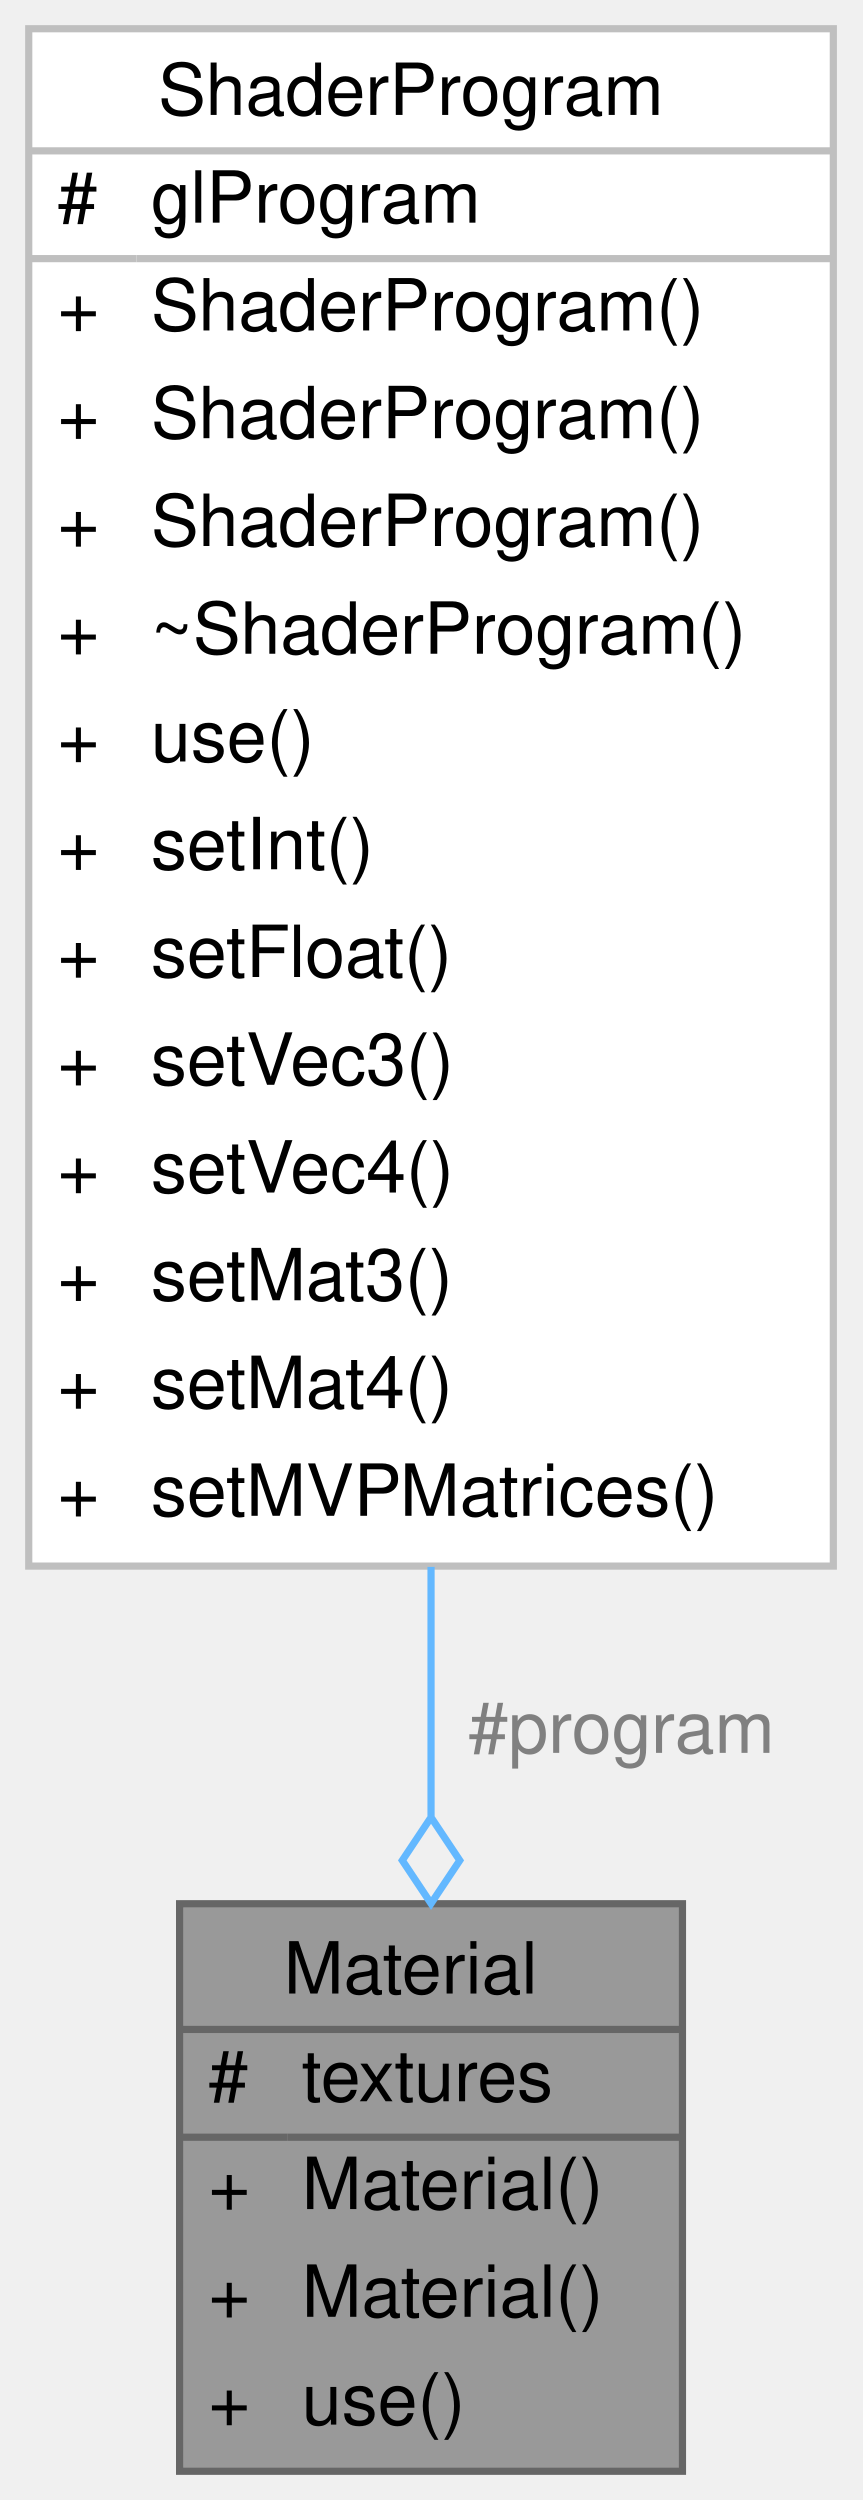
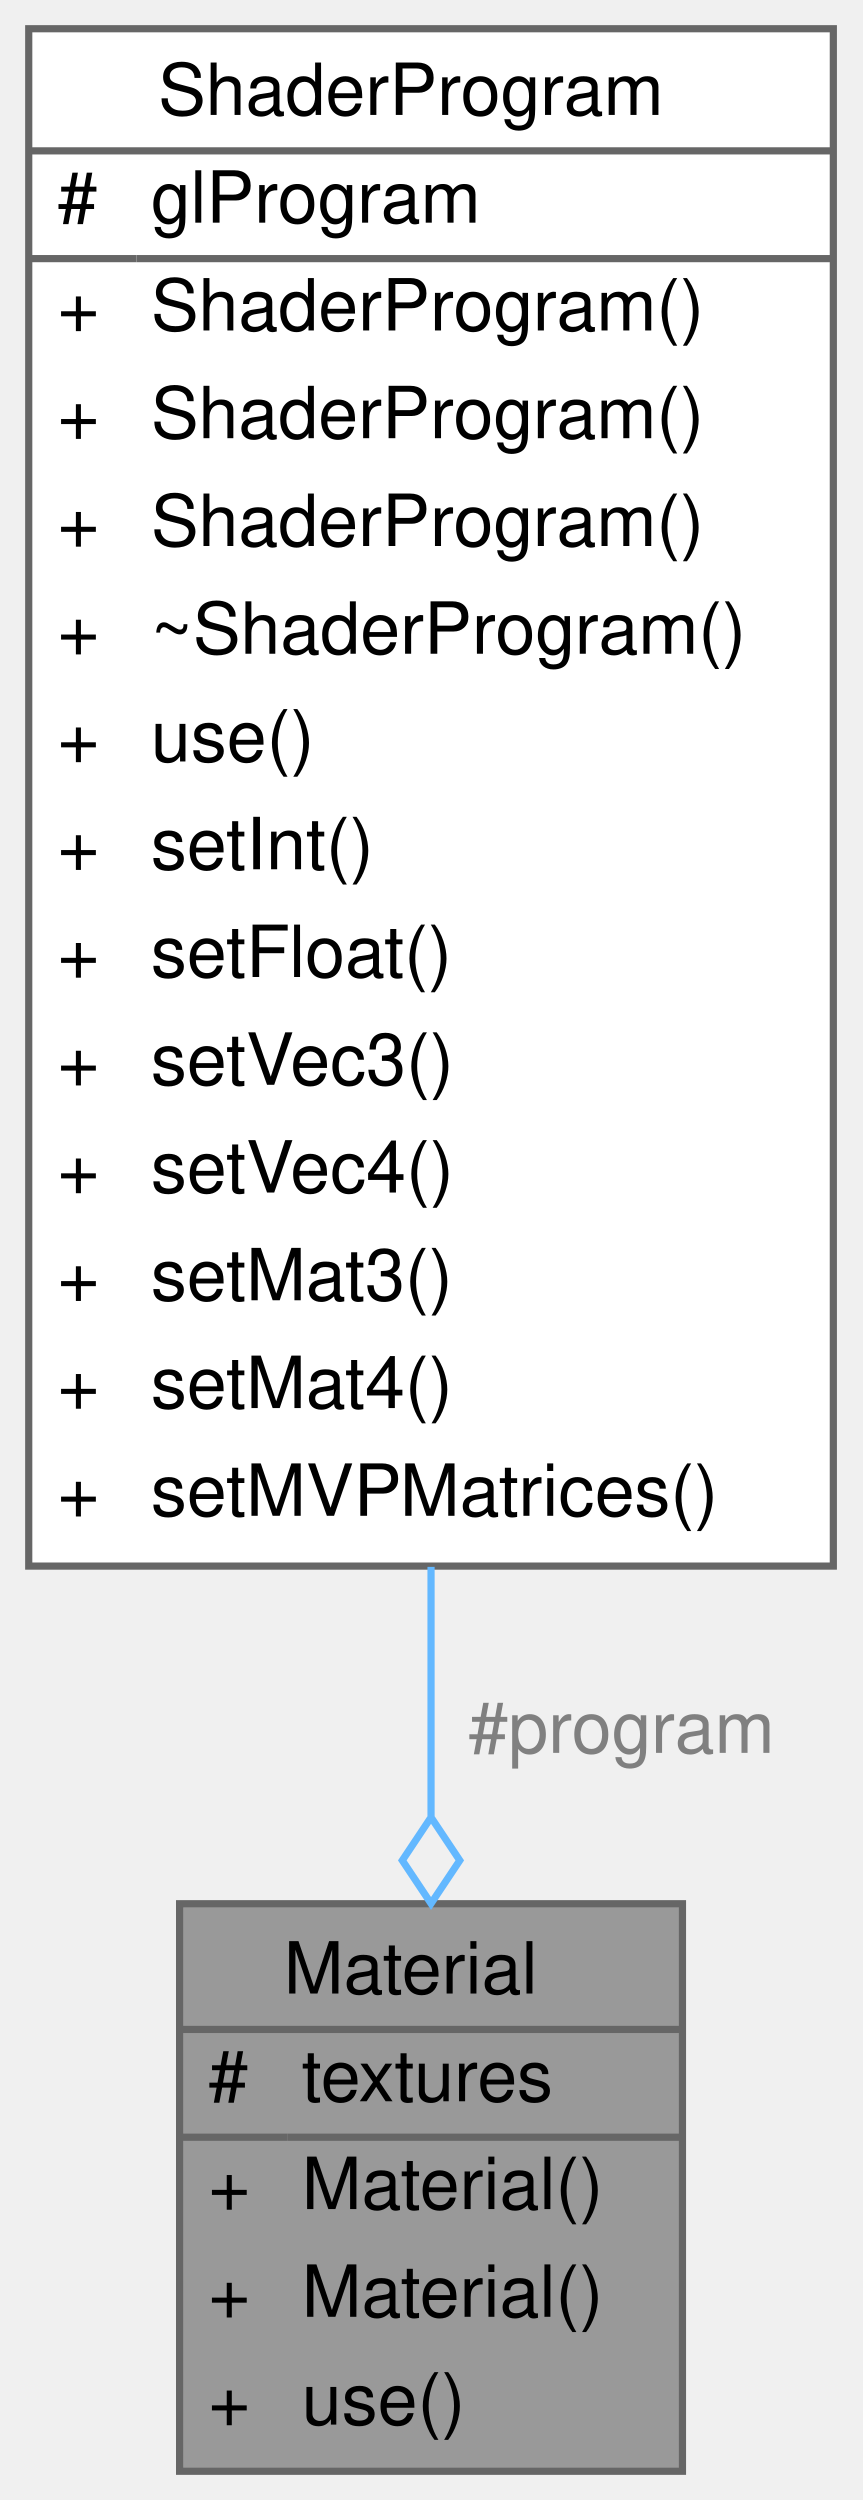
<svg xmlns="http://www.w3.org/2000/svg" xmlns:xlink="http://www.w3.org/1999/xlink" width="120pt" height="348pt" viewBox="0.00 0.00 120.00 348.00">
  <g id="graph0" class="graph" transform="scale(1 1) rotate(0) translate(4 344)">
    <g id="Node000001" class="node">
      <g id="a_Node000001">
-         <a xlink:title=" ">
+         <a xlink:title="Represents a material that combines textures and shaders.">
          <polygon fill="#999999" stroke="transparent" points="91,-79 21,-79 21,0 91,0 91,-79" />
          <text text-anchor="start" x="35.5" y="-66.5" font-family="Helvetica,sans-Serif" font-size="10.00">Material</text>
          <text text-anchor="start" x="25" y="-51.5" font-family="Helvetica,sans-Serif" font-size="10.00">#</text>
          <text text-anchor="start" x="38" y="-51.5" font-family="Helvetica,sans-Serif" font-size="10.00">textures</text>
          <text text-anchor="start" x="25" y="-36.5" font-family="Helvetica,sans-Serif" font-size="10.00">+</text>
          <text text-anchor="start" x="38" y="-36.5" font-family="Helvetica,sans-Serif" font-size="10.00">Material()</text>
          <text text-anchor="start" x="25" y="-21.5" font-family="Helvetica,sans-Serif" font-size="10.00">+</text>
          <text text-anchor="start" x="38" y="-21.5" font-family="Helvetica,sans-Serif" font-size="10.00">Material()</text>
          <text text-anchor="start" x="25" y="-6.5" font-family="Helvetica,sans-Serif" font-size="10.00">+</text>
          <text text-anchor="start" x="38" y="-6.5" font-family="Helvetica,sans-Serif" font-size="10.00">use()</text>
          <polygon fill="#666666" stroke="#666666" points="21,-61.5 21,-61.5 91,-61.5 91,-61.5 21,-61.5" />
          <polygon fill="#666666" stroke="#666666" points="21,-46.5 21,-46.5 36,-46.5 36,-46.5 21,-46.5" />
          <polygon fill="#666666" stroke="#666666" points="36,-46.5 36,-46.5 91,-46.5 91,-46.5 36,-46.5" />
          <polygon fill="none" stroke="#666666" points="21,0 21,-79 91,-79 91,0 21,0" />
        </a>
      </g>
    </g>
    <g id="Node000002" class="node">
      <g id="a_Node000002">
-         <a xlink:href="classShaderProgram.html" target="_top" xlink:title=" ">
+         <a xlink:href="classShaderProgram.html" target="_top" xlink:title="Represents an OpenGL shader program.">
          <polygon fill="white" stroke="transparent" points="112,-340 0,-340 0,-126 112,-126 112,-340" />
          <text text-anchor="start" x="18" y="-328" font-family="Helvetica,sans-Serif" font-size="10.00">ShaderProgram</text>
          <text text-anchor="start" x="4" y="-313" font-family="Helvetica,sans-Serif" font-size="10.00">#</text>
          <text text-anchor="start" x="17" y="-313" font-family="Helvetica,sans-Serif" font-size="10.00">glProgram</text>
          <text text-anchor="start" x="4" y="-298" font-family="Helvetica,sans-Serif" font-size="10.00">+</text>
          <text text-anchor="start" x="17" y="-298" font-family="Helvetica,sans-Serif" font-size="10.00">ShaderProgram()</text>
          <text text-anchor="start" x="4" y="-283" font-family="Helvetica,sans-Serif" font-size="10.00">+</text>
          <text text-anchor="start" x="17" y="-283" font-family="Helvetica,sans-Serif" font-size="10.00">ShaderProgram()</text>
          <text text-anchor="start" x="4" y="-268" font-family="Helvetica,sans-Serif" font-size="10.00">+</text>
          <text text-anchor="start" x="17" y="-268" font-family="Helvetica,sans-Serif" font-size="10.00">ShaderProgram()</text>
          <text text-anchor="start" x="4" y="-253" font-family="Helvetica,sans-Serif" font-size="10.00">+</text>
          <text text-anchor="start" x="17" y="-253" font-family="Helvetica,sans-Serif" font-size="10.00">~ShaderProgram()</text>
          <text text-anchor="start" x="4" y="-238" font-family="Helvetica,sans-Serif" font-size="10.00">+</text>
          <text text-anchor="start" x="17" y="-238" font-family="Helvetica,sans-Serif" font-size="10.00">use()</text>
          <text text-anchor="start" x="4" y="-223" font-family="Helvetica,sans-Serif" font-size="10.00">+</text>
          <text text-anchor="start" x="17" y="-223" font-family="Helvetica,sans-Serif" font-size="10.00">setInt()</text>
          <text text-anchor="start" x="4" y="-208" font-family="Helvetica,sans-Serif" font-size="10.00">+</text>
          <text text-anchor="start" x="17" y="-208" font-family="Helvetica,sans-Serif" font-size="10.00">setFloat()</text>
          <text text-anchor="start" x="4" y="-193" font-family="Helvetica,sans-Serif" font-size="10.00">+</text>
          <text text-anchor="start" x="17" y="-193" font-family="Helvetica,sans-Serif" font-size="10.00">setVec3()</text>
          <text text-anchor="start" x="4" y="-178" font-family="Helvetica,sans-Serif" font-size="10.00">+</text>
          <text text-anchor="start" x="17" y="-178" font-family="Helvetica,sans-Serif" font-size="10.00">setVec4()</text>
          <text text-anchor="start" x="4" y="-163" font-family="Helvetica,sans-Serif" font-size="10.00">+</text>
          <text text-anchor="start" x="17" y="-163" font-family="Helvetica,sans-Serif" font-size="10.00">setMat3()</text>
          <text text-anchor="start" x="4" y="-148" font-family="Helvetica,sans-Serif" font-size="10.00">+</text>
          <text text-anchor="start" x="17" y="-148" font-family="Helvetica,sans-Serif" font-size="10.00">setMat4()</text>
          <text text-anchor="start" x="4" y="-133" font-family="Helvetica,sans-Serif" font-size="10.00">+</text>
          <text text-anchor="start" x="17" y="-133" font-family="Helvetica,sans-Serif" font-size="10.00">setMVPMatrices()</text>
-           <polygon fill="#bfbfbf" stroke="#bfbfbf" points="0,-323 0,-323 112,-323 112,-323 0,-323" />
-           <polygon fill="#bfbfbf" stroke="#bfbfbf" points="0,-308 0,-308 15,-308 15,-308 0,-308" />
-           <polygon fill="#bfbfbf" stroke="#bfbfbf" points="15,-308 15,-308 112,-308 112,-308 15,-308" />
-           <polygon fill="none" stroke="#bfbfbf" points="0,-126 0,-340 112,-340 112,-126 0,-126" />
+           <polygon fill="#666666" stroke="#666666" points="0,-323 0,-323 112,-323 112,-323 0,-323" />
+           <polygon fill="#666666" stroke="#666666" points="0,-308 0,-308 15,-308 15,-308 0,-308" />
+           <polygon fill="#666666" stroke="#666666" points="15,-308 15,-308 112,-308 112,-308 15,-308" />
+           <polygon fill="none" stroke="#666666" points="0,-126 0,-340 112,-340 112,-126 0,-126" />
        </a>
      </g>
    </g>
    <g id="edge1_Node000001_Node000002" class="edge">
      <g id="a_edge1_Node000001_Node000002">
        <a xlink:title=" ">
          <path fill="none" stroke="#63b8ff" d="M56,-125.89C56,-113.86 56,-102.04 56,-91.23" />
          <polygon fill="none" stroke="#63b8ff" points="56,-91.03 52,-85.03 56,-79.03 60,-85.03 56,-91.03" />
        </a>
      </g>
      <text text-anchor="middle" x="82.5" y="-100" font-family="Helvetica,sans-Serif" font-size="10.00" fill="grey"> #program</text>
    </g>
  </g>
</svg>
